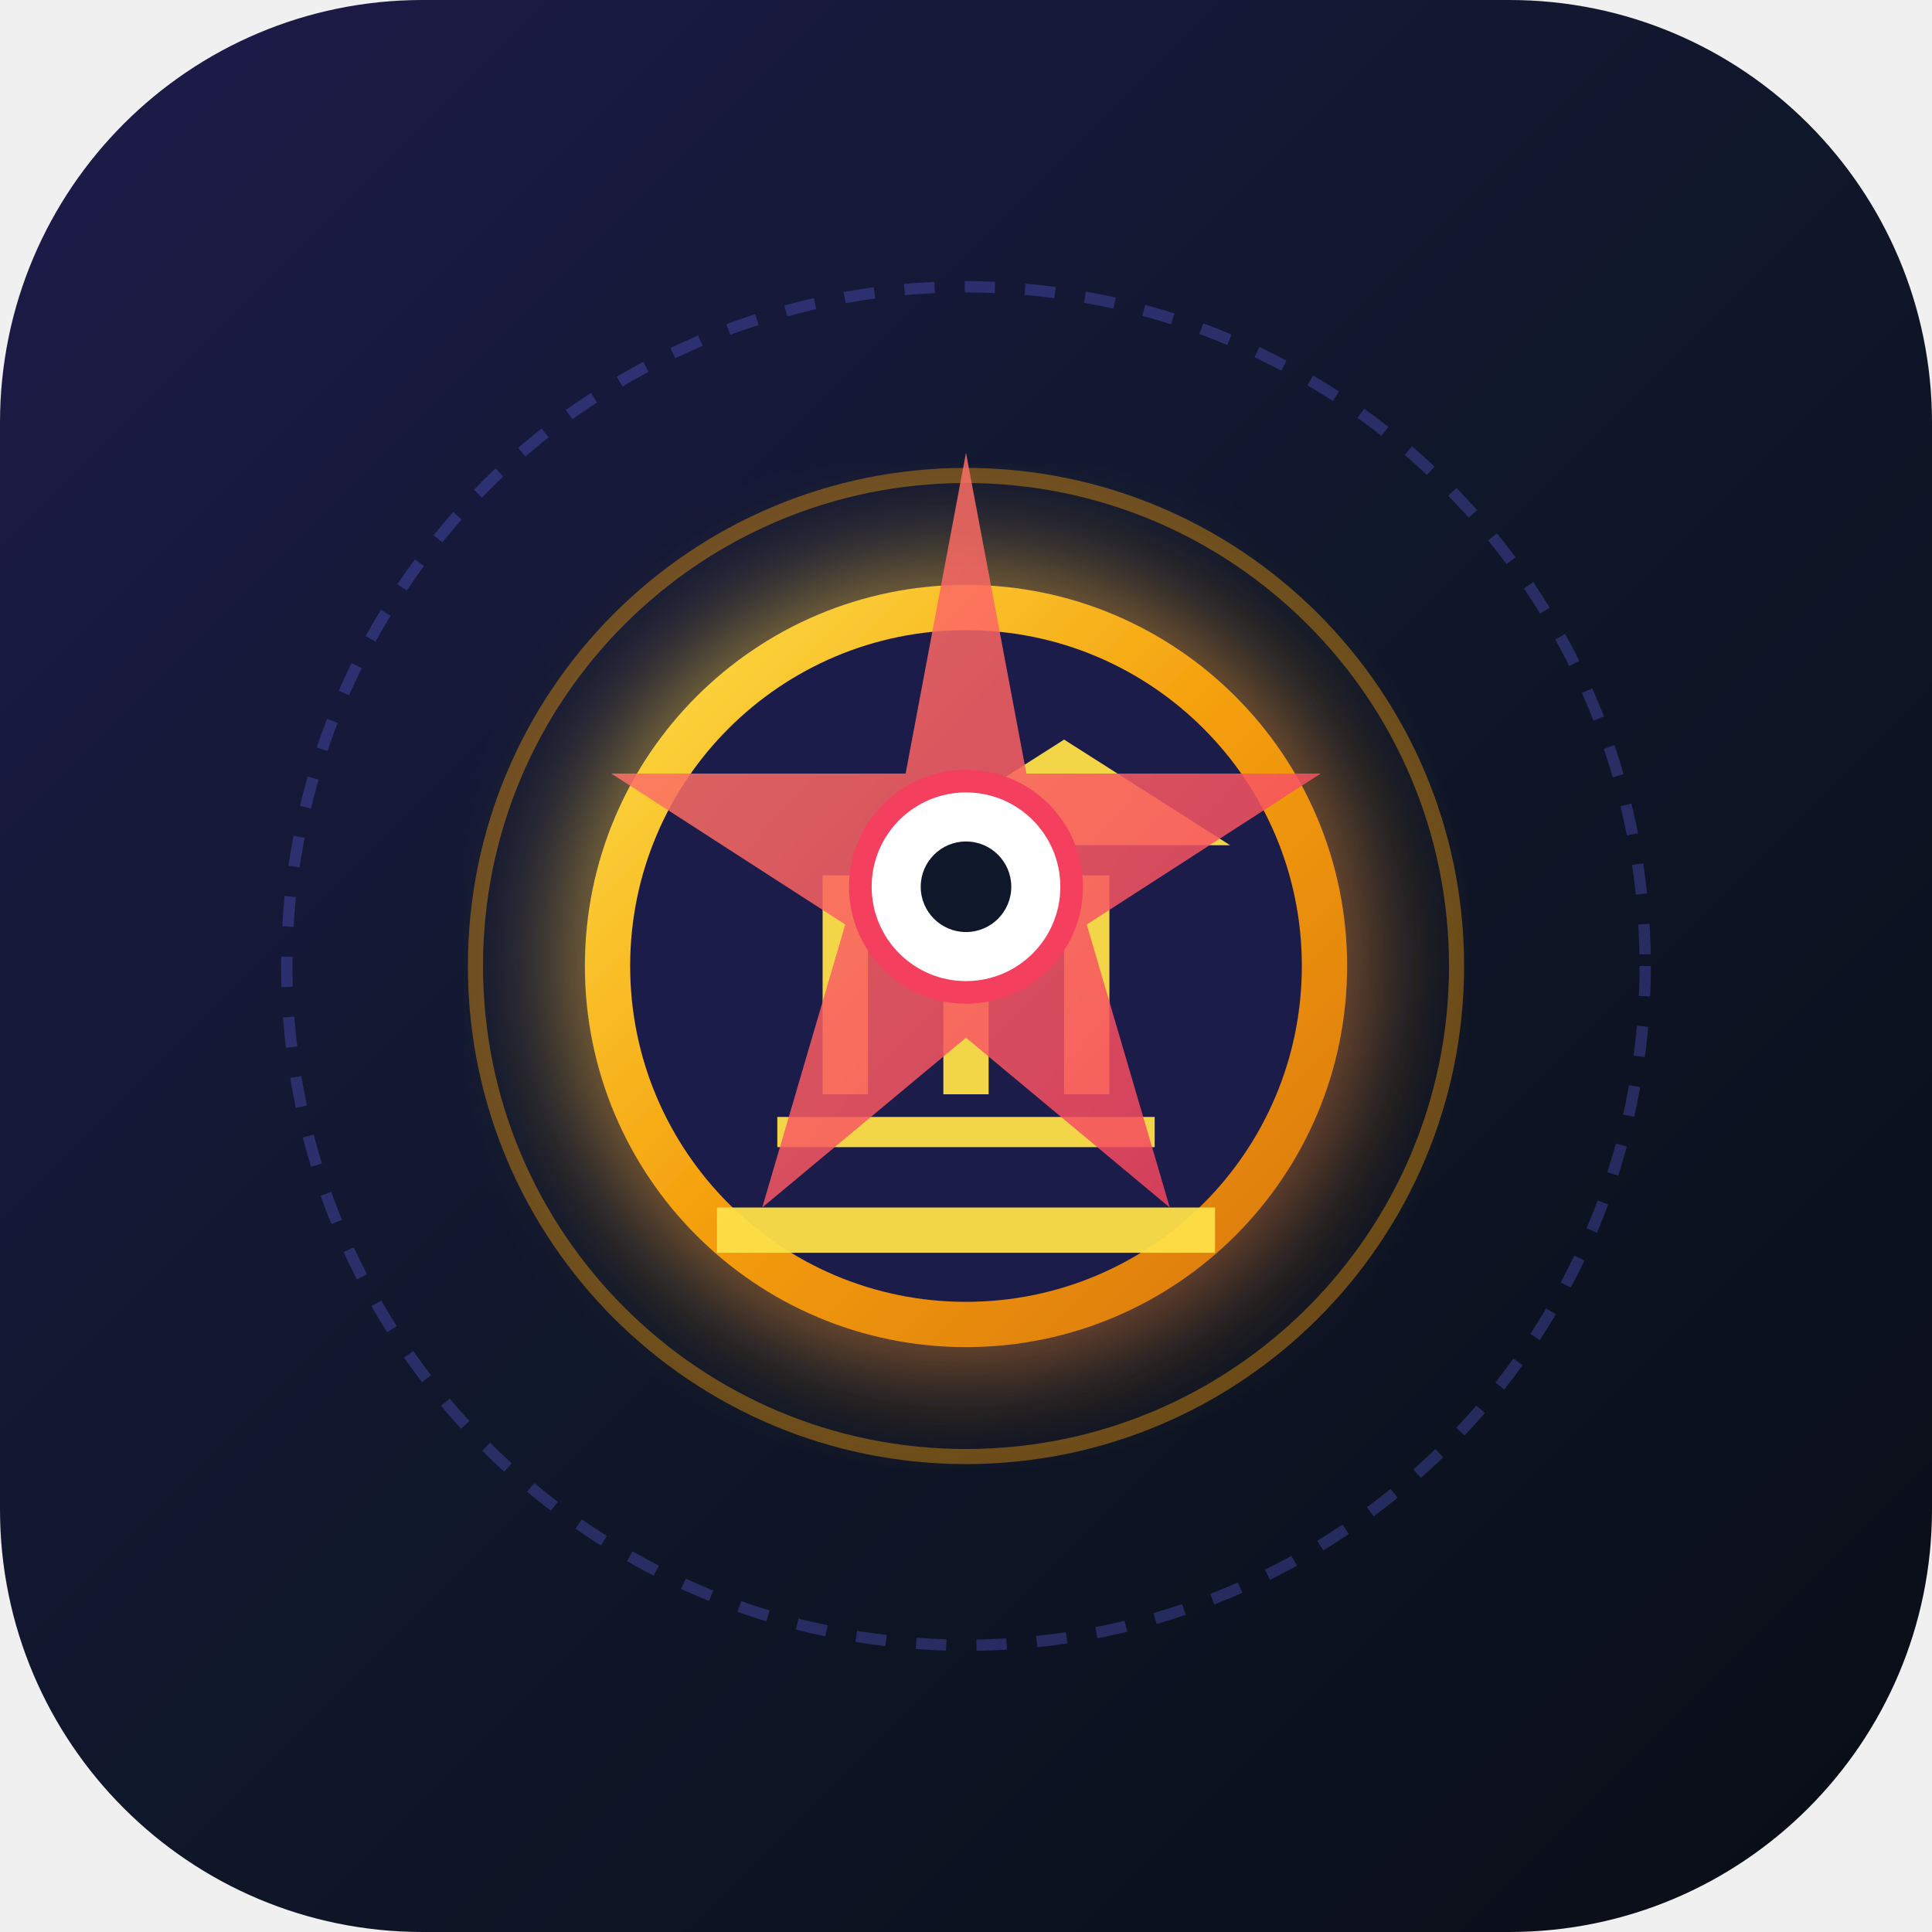
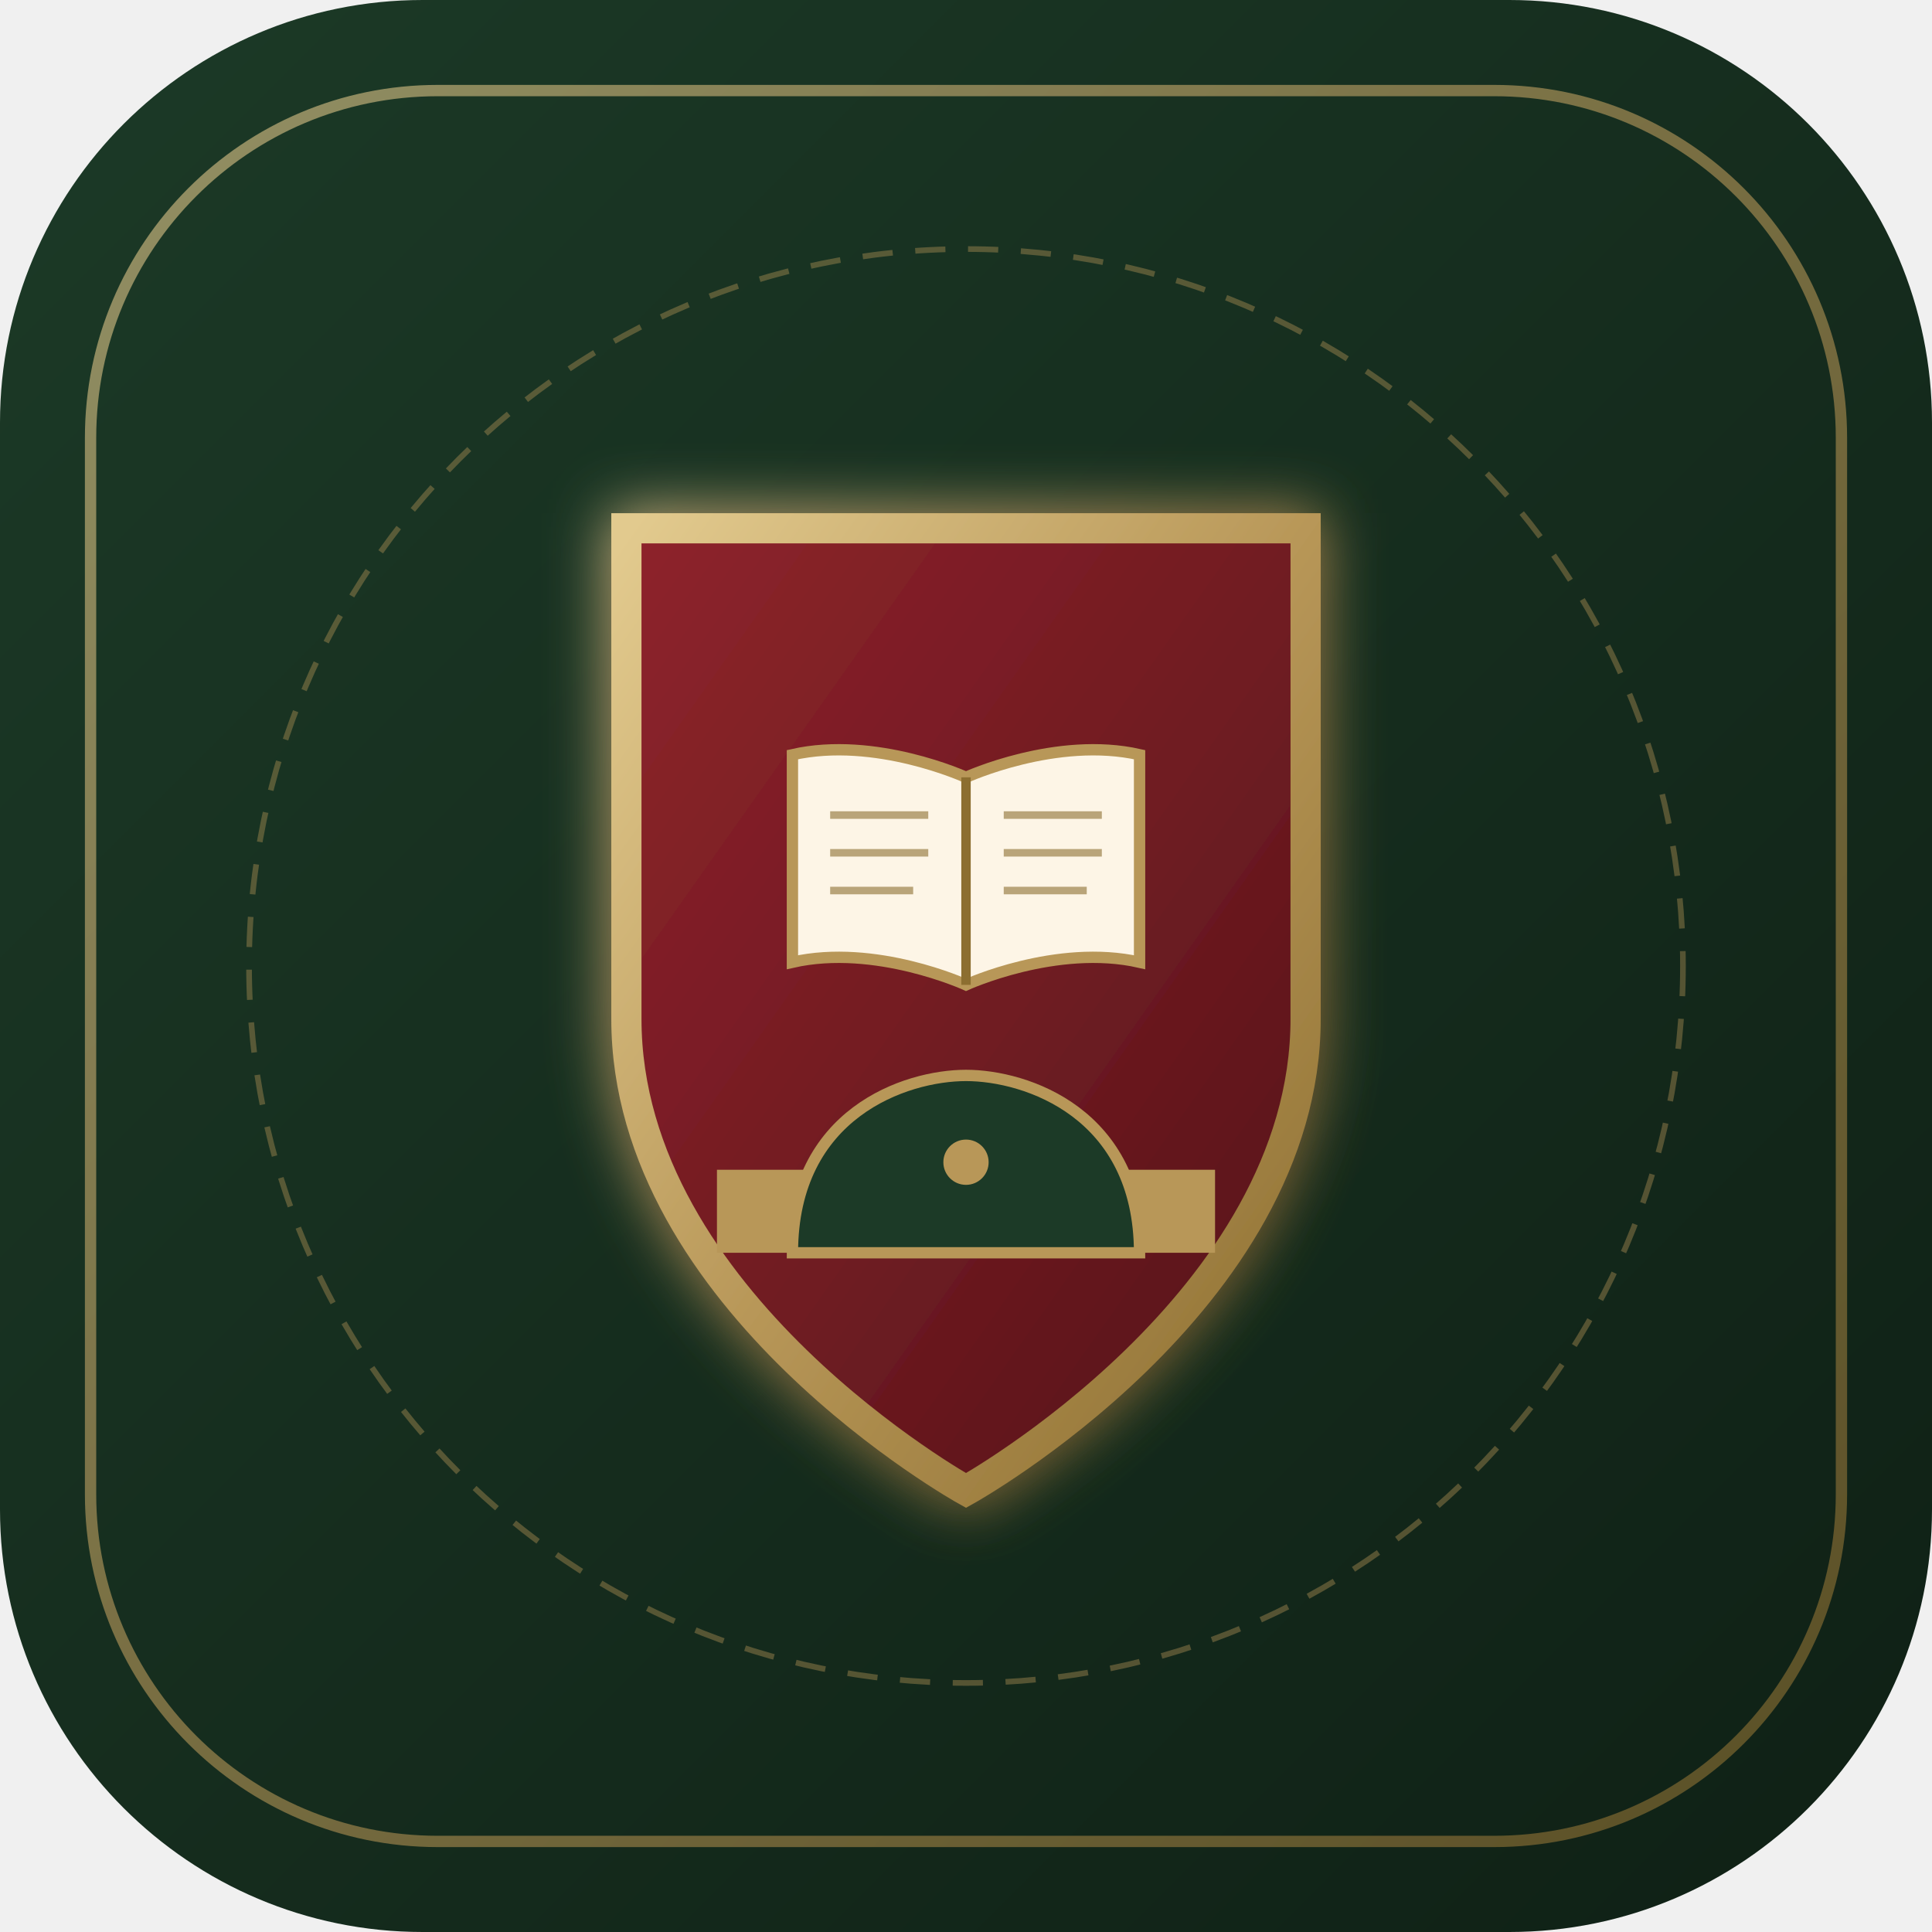
<svg xmlns="http://www.w3.org/2000/svg" viewBox="0 0 512 512" width="100%" height="100%">
  <defs>
-     <linearGradient id="bg-grad" x1="0%" y1="0%" x2="100%" y2="100%">
-       <stop offset="0%" stop-color="#1e1b4b" />
-       <stop offset="50%" stop-color="#0f172a" />
-       <stop offset="100%" stop-color="#090d16" />
+     <linearGradient id="cantabrigia-green" x1="0%" y1="0%" x2="100%" y2="100%">
+       <stop offset="0%" stop-color="#1C3A27" />
+       <stop offset="100%" stop-color="#0F2015" />
    </linearGradient>
-     <linearGradient id="gold-grad" x1="0%" y1="0%" x2="100%" y2="100%">
-       <stop offset="0%" stop-color="#fde047" />
-       <stop offset="50%" stop-color="#f59e0b" />
-       <stop offset="100%" stop-color="#d97706" />
+     <linearGradient id="brass-gold" x1="0%" y1="0%" x2="100%" y2="100%">
+       <stop offset="0%" stop-color="#E2CA8E" />
+       <stop offset="50%" stop-color="#B89758" />
+       <stop offset="100%" stop-color="#8C6E30" />
    </linearGradient>
-     <linearGradient id="coral-grad" x1="0%" y1="0%" x2="100%" y2="100%">
-       <stop offset="0%" stop-color="#ff7e67" />
-       <stop offset="100%" stop-color="#f43f5e" />
+     <linearGradient id="oxblood" x1="0%" y1="0%" x2="100%" y2="100%">
+       <stop offset="0%" stop-color="#8E232B" />
+       <stop offset="100%" stop-color="#541419" />
    </linearGradient>
-     <linearGradient id="mint-grad" x1="0%" y1="0%" x2="100%" y2="100%">
-       <stop offset="0%" stop-color="#34d399" />
-       <stop offset="100%" stop-color="#059669" />
-     </linearGradient>
-     <filter id="glow" x="-20%" y="-20%" width="140%" height="140%">
-       <feGaussianBlur stdDeviation="16" result="blur" />
+     <filter id="gold-glow" x="-20%" y="-20%" width="140%" height="140%">
+       <feGaussianBlur stdDeviation="8" result="blur" />
      <feComposite in="SourceGraphic" in2="blur" operator="over" />
    </filter>
  </defs>
-   <rect width="512" height="512" rx="112" fill="url(#bg-grad)" />
-   <circle cx="256" cy="256" r="180" fill="none" stroke="#6366f1" stroke-width="3" opacity="0.3" stroke-dasharray="8 8" />
-   <circle cx="256" cy="256" r="130" fill="none" stroke="#f59e0b" stroke-width="4" opacity="0.4" />
-   <circle cx="256" cy="256" r="95" fill="#1e1b4b" stroke="url(#gold-grad)" stroke-width="12" filter="url(#glow)" />
-   <path d="M190 320h132v12H190zm16-16h100v-8H206zm12-14h12v-58h-12zm32 0h12v-58h-12zm32 0h12v-58h-12zm-44-66l44-28 44 28H238z" fill="#fde047" opacity="0.95" />
-   <path d="M256 120 L272 205 L350 205 L288 245 L310 320 L256 275 L202 320 L224 245 L162 205 L240 205 Z" fill="url(#coral-grad)" opacity="0.85" />
-   <circle cx="256" cy="235" r="28" fill="#ffffff" stroke="#f43f5e" stroke-width="6" />
-   <circle cx="256" cy="235" r="12" fill="#0f172a" />
+   <rect width="512" height="512" rx="112" fill="url(#cantabrigia-green)" />
+   <rect x="24" y="24" width="464" height="464" rx="92" fill="none" stroke="url(#brass-gold)" stroke-width="3" stroke-opacity="0.6" />
+   <circle cx="256" cy="256" r="190" fill="none" stroke="#B89758" stroke-width="1.5" stroke-dasharray="8 6" opacity="0.4" />
+   <path d="M166 140 H346 V270 C346 345 256 395 256 395 C256 395 166 345 166 270 Z" fill="url(#oxblood)" stroke="url(#brass-gold)" stroke-width="8" filter="url(#gold-glow)" />
+   <path d="M210 200 C232 195 256 206 256 206 C256 206 280 195 302 200 V255 C280 250 256 261 256 261 C256 261 232 250 210 255 Z" fill="#FDF5E6" stroke="#B89758" stroke-width="3" />
+   <path d="M256 206 V261" stroke="#8C6E30" stroke-width="2.5" />
+   <line x1="220" y1="216" x2="246" y2="216" stroke="#8C6E30" stroke-width="2" opacity="0.6" />
+   <line x1="220" y1="226" x2="246" y2="226" stroke="#8C6E30" stroke-width="2" opacity="0.6" />
+   <line x1="220" y1="236" x2="242" y2="236" stroke="#8C6E30" stroke-width="2" opacity="0.6" />
+   <line x1="266" y1="216" x2="292" y2="216" stroke="#8C6E30" stroke-width="2" opacity="0.6" />
+   <line x1="266" y1="226" x2="292" y2="226" stroke="#8C6E30" stroke-width="2" opacity="0.6" />
+   <line x1="266" y1="236" x2="288" y2="236" stroke="#8C6E30" stroke-width="2" opacity="0.6" />
+   <path d="M190 310 H322 V332 H190 Z" fill="#B89758" />
+   <path d="M210 332 C210 295 240 285 256 285 C272 285 302 295 302 332 Z" fill="#1C3A27" stroke="#B89758" stroke-width="3" />
+   <circle cx="256" cy="308" r="6" fill="#B89758" />
</svg>
